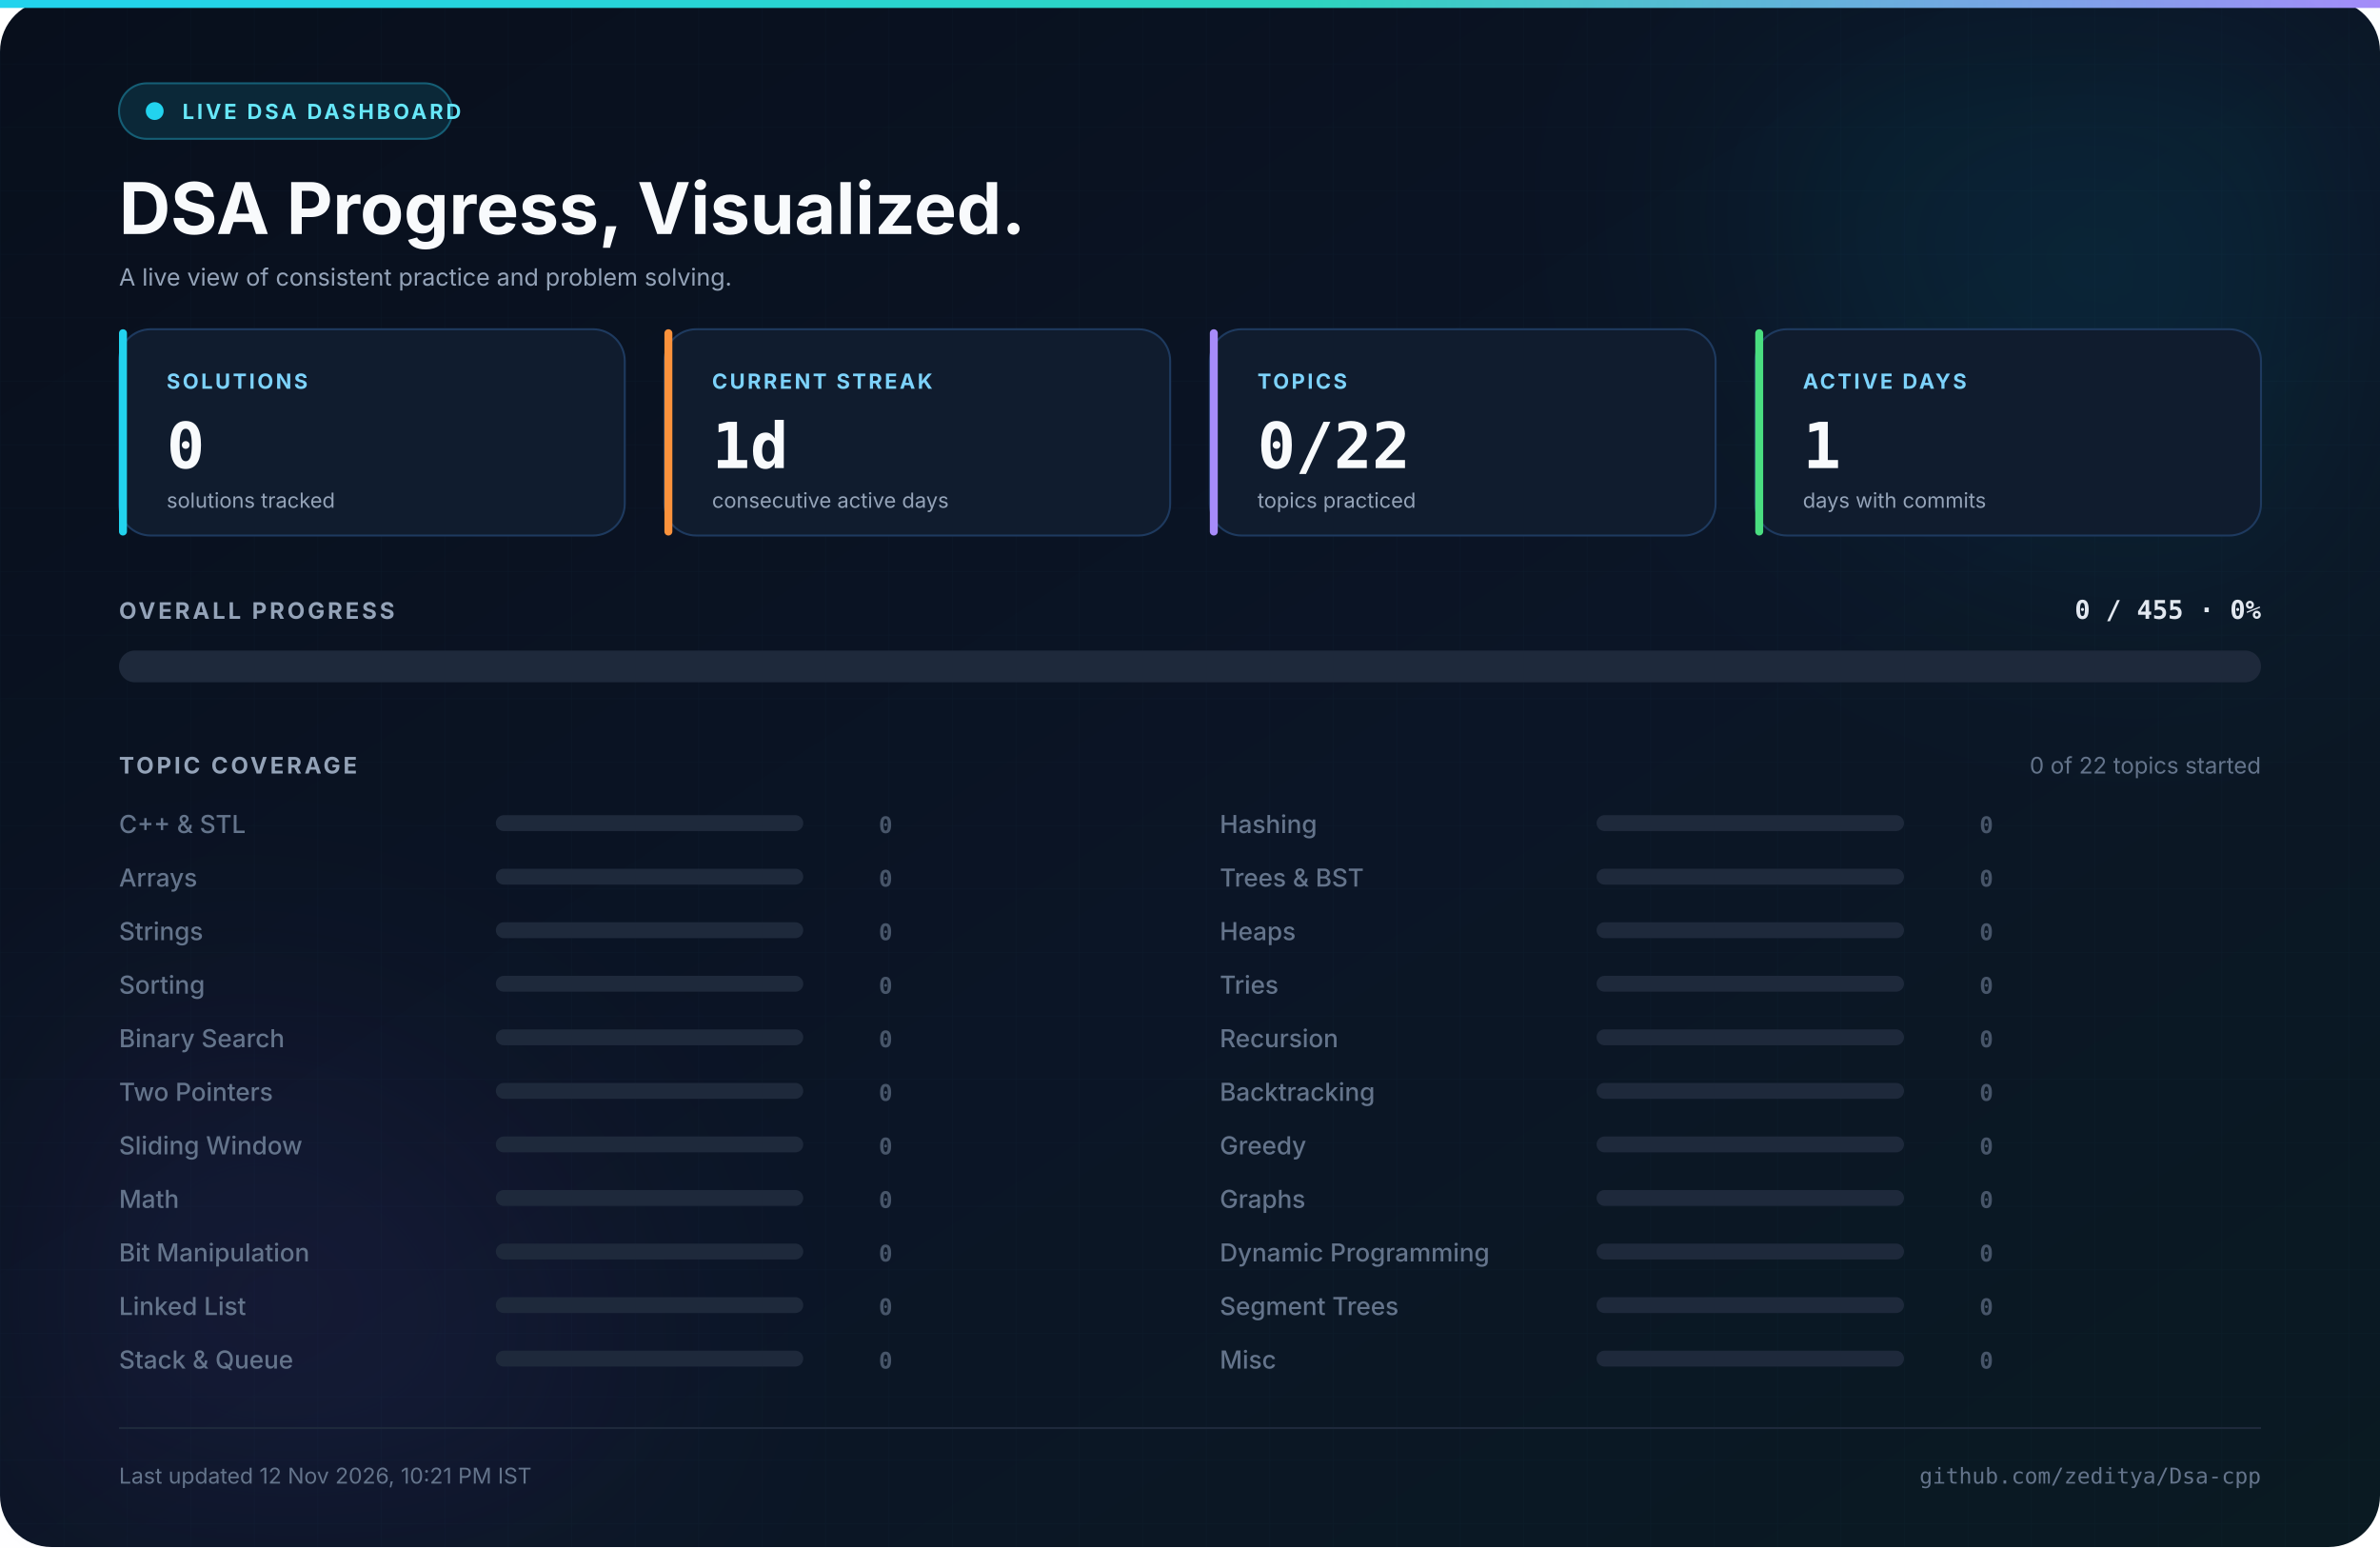
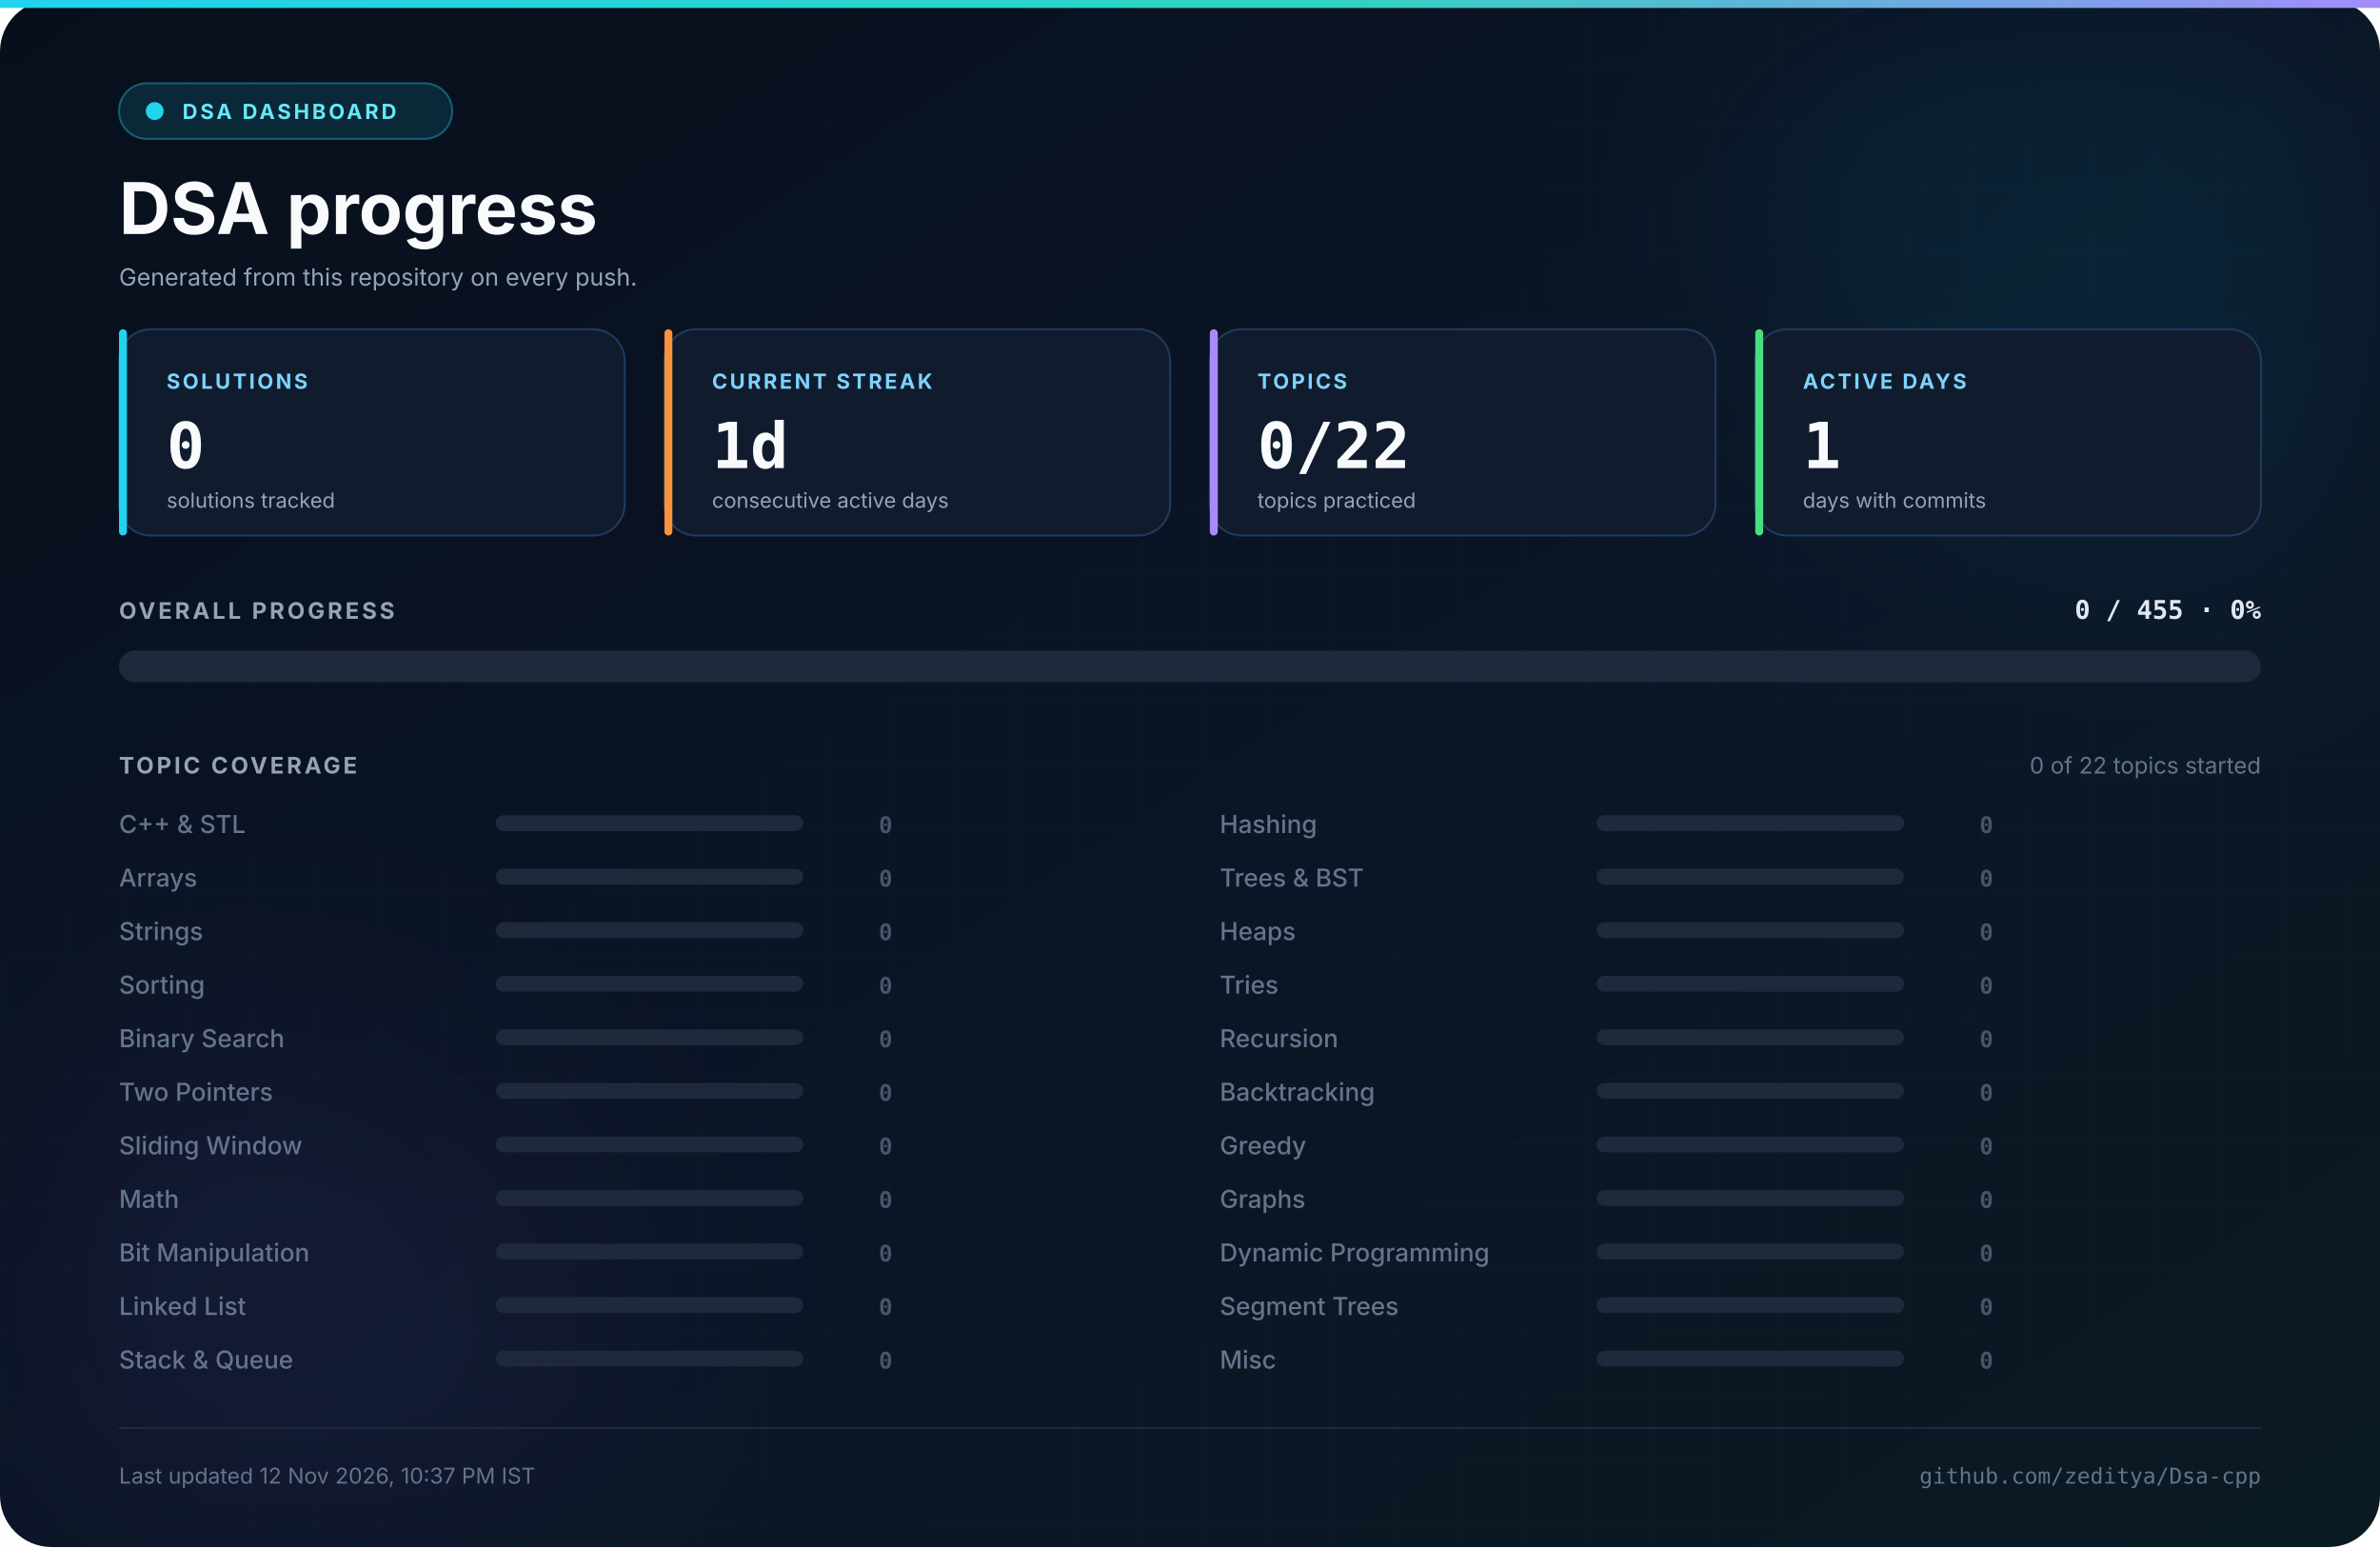
<svg xmlns="http://www.w3.org/2000/svg" width="1200" height="780" viewBox="0 0 1200 780" role="img" aria-label="Live DSA progress dashboard for zeditya">
  <defs>
    <linearGradient id="bg" x1="0" y1="0" x2="1" y2="1">
      <stop offset="0%" stop-color="#080f1c" />
      <stop offset="55%" stop-color="#0b1526" />
      <stop offset="100%" stop-color="#0a1a22" />
    </linearGradient>
    <linearGradient id="accent" x1="0" y1="0" x2="1" y2="0">
      <stop offset="0%" stop-color="#22d3ee" />
      <stop offset="55%" stop-color="#2dd4bf" />
      <stop offset="100%" stop-color="#a78bfa" />
    </linearGradient>
    <linearGradient id="bar" x1="0" y1="0" x2="1" y2="0">
      <stop offset="0%" stop-color="#06b6d4" />
      <stop offset="50%" stop-color="#14b8a6" />
      <stop offset="100%" stop-color="#8b5cf6" />
    </linearGradient>
    <pattern id="grid" width="32" height="32" patternUnits="userSpaceOnUse">
      <path d="M 32 0 L 0 0 0 32" fill="none" stroke="#38bdf8" stroke-width="0.5" />
    </pattern>
    <filter id="blur" x="-50%" y="-50%" width="200%" height="200%">
      <feGaussianBlur stdDeviation="70" />
    </filter>
  </defs>
  <rect width="1200" height="780" rx="26" fill="url(#bg)" />
  <rect width="1200" height="780" rx="26" fill="url(#grid)" opacity="0.035" />
  <rect x="0" y="0" width="1200" height="4" fill="url(#accent)" />
  <circle cx="1080" cy="90" r="190" fill="#06b6d4" opacity="0.10" filter="url(#blur)" />
  <circle cx="120" cy="700" r="180" fill="#8b5cf6" opacity="0.08" filter="url(#blur)" />
  <rect x="60" y="42" width="168" height="28" rx="14" fill="#0b2838" stroke="#155e75" />
  <circle cx="78" cy="56" r="4.5" fill="#22d3ee" />
-   <text x="92" y="60" font-family="Inter, 'Segoe UI', 'Helvetica Neue', Arial, sans-serif" font-size="10.5" font-weight="700" fill="#67e8f9" text-anchor="start" letter-spacing="1.4">LIVE DSA DASHBOARD</text>
-   <text x="60" y="118" font-family="Inter, 'Segoe UI', 'Helvetica Neue', Arial, sans-serif" font-size="36" font-weight="700" fill="#f8fafc" text-anchor="start">DSA Progress, Visualized.</text>
-   <text x="60" y="144" font-family="Inter, 'Segoe UI', 'Helvetica Neue', Arial, sans-serif" font-size="12" font-weight="400" fill="#94a3b8" text-anchor="start">A live view of consistent practice and problem solving.</text>
+   <text x="92" y="60" font-family="Inter, 'Segoe UI', 'Helvetica Neue', Arial, sans-serif" font-size="10.5" font-weight="700" fill="#67e8f9" text-anchor="start" letter-spacing="1.4">DSA DASHBOARD</text>
+   <text x="60" y="118" font-family="Inter, 'Segoe UI', 'Helvetica Neue', Arial, sans-serif" font-size="36" font-weight="700" fill="#f8fafc" text-anchor="start">DSA progress</text>
+   <text x="60" y="144" font-family="Inter, 'Segoe UI', 'Helvetica Neue', Arial, sans-serif" font-size="12" font-weight="400" fill="#94a3b8" text-anchor="start">Generated from this repository on every push.</text>
  <rect x="60" y="166" width="255" height="104" rx="16" fill="#101c2e" stroke="#1e3a5f" stroke-width="1" />
  <rect x="60" y="166" width="4" height="104" rx="2" fill="#22d3ee" />
  <text x="84" y="196" font-family="Inter, 'Segoe UI', 'Helvetica Neue', Arial, sans-serif" font-size="10.5" font-weight="700" fill="#7dd3fc" text-anchor="start" letter-spacing="1.2">SOLUTIONS</text>
  <text x="84" y="236" font-family="'JetBrains Mono', 'Fira Code', 'SFMono-Regular', Consolas, monospace" font-size="32" font-weight="700" fill="#f8fafc" text-anchor="start">0</text>
  <text x="84" y="256" font-family="Inter, 'Segoe UI', 'Helvetica Neue', Arial, sans-serif" font-size="10.5" font-weight="400" fill="#94a3b8" text-anchor="start">solutions tracked</text>
  <rect x="335" y="166" width="255" height="104" rx="16" fill="#101c2e" stroke="#1e3a5f" stroke-width="1" />
  <rect x="335" y="166" width="4" height="104" rx="2" fill="#fb923c" />
  <text x="359" y="196" font-family="Inter, 'Segoe UI', 'Helvetica Neue', Arial, sans-serif" font-size="10.5" font-weight="700" fill="#7dd3fc" text-anchor="start" letter-spacing="1.2">CURRENT STREAK</text>
  <text x="359" y="236" font-family="'JetBrains Mono', 'Fira Code', 'SFMono-Regular', Consolas, monospace" font-size="32" font-weight="700" fill="#f8fafc" text-anchor="start">1d</text>
  <text x="359" y="256" font-family="Inter, 'Segoe UI', 'Helvetica Neue', Arial, sans-serif" font-size="10.5" font-weight="400" fill="#94a3b8" text-anchor="start">consecutive active days</text>
  <rect x="610" y="166" width="255" height="104" rx="16" fill="#101c2e" stroke="#1e3a5f" stroke-width="1" />
  <rect x="610" y="166" width="4" height="104" rx="2" fill="#a78bfa" />
  <text x="634" y="196" font-family="Inter, 'Segoe UI', 'Helvetica Neue', Arial, sans-serif" font-size="10.5" font-weight="700" fill="#7dd3fc" text-anchor="start" letter-spacing="1.2">TOPICS</text>
  <text x="634" y="236" font-family="'JetBrains Mono', 'Fira Code', 'SFMono-Regular', Consolas, monospace" font-size="32" font-weight="700" fill="#f8fafc" text-anchor="start">0/22</text>
  <text x="634" y="256" font-family="Inter, 'Segoe UI', 'Helvetica Neue', Arial, sans-serif" font-size="10.5" font-weight="400" fill="#94a3b8" text-anchor="start">topics practiced</text>
  <rect x="885" y="166" width="255" height="104" rx="16" fill="#101c2e" stroke="#1e3a5f" stroke-width="1" />
  <rect x="885" y="166" width="4" height="104" rx="2" fill="#4ade80" />
  <text x="909" y="196" font-family="Inter, 'Segoe UI', 'Helvetica Neue', Arial, sans-serif" font-size="10.5" font-weight="700" fill="#7dd3fc" text-anchor="start" letter-spacing="1.2">ACTIVE DAYS</text>
  <text x="909" y="236" font-family="'JetBrains Mono', 'Fira Code', 'SFMono-Regular', Consolas, monospace" font-size="32" font-weight="700" fill="#f8fafc" text-anchor="start">1</text>
  <text x="909" y="256" font-family="Inter, 'Segoe UI', 'Helvetica Neue', Arial, sans-serif" font-size="10.5" font-weight="400" fill="#94a3b8" text-anchor="start">days with commits</text>
  <text x="60" y="312" font-family="Inter, 'Segoe UI', 'Helvetica Neue', Arial, sans-serif" font-size="11.5" font-weight="700" fill="#94a3b8" text-anchor="start" letter-spacing="1.4">OVERALL PROGRESS</text>
  <text x="1140" y="312" font-family="'JetBrains Mono', 'Fira Code', 'SFMono-Regular', Consolas, monospace" font-size="13" font-weight="700" fill="#e2e8f0" text-anchor="end">0 / 455  ·  0%</text>
  <rect x="60" y="328" width="1080" height="16" rx="8" fill="#1e293b" />
  <text x="60" y="390" font-family="Inter, 'Segoe UI', 'Helvetica Neue', Arial, sans-serif" font-size="11.5" font-weight="700" fill="#94a3b8" text-anchor="start" letter-spacing="1.4">TOPIC COVERAGE</text>
  <text x="1140" y="390" font-family="Inter, 'Segoe UI', 'Helvetica Neue', Arial, sans-serif" font-size="11.5" font-weight="400" fill="#64748b" text-anchor="end">0 of 22 topics started</text>
  <text x="60" y="420" font-family="Inter, 'Segoe UI', 'Helvetica Neue', Arial, sans-serif" font-size="12.5" font-weight="500" fill="#64748b" text-anchor="start">C++ &amp; STL</text>
  <rect x="250" y="411" width="155" height="8" rx="4" fill="#1e293b" />
  <text x="450" y="420" font-family="'JetBrains Mono', 'Fira Code', 'SFMono-Regular', Consolas, monospace" font-size="11.5" font-weight="700" fill="#475569" text-anchor="end">0</text>
  <text x="60" y="447" font-family="Inter, 'Segoe UI', 'Helvetica Neue', Arial, sans-serif" font-size="12.5" font-weight="500" fill="#64748b" text-anchor="start">Arrays</text>
  <rect x="250" y="438" width="155" height="8" rx="4" fill="#1e293b" />
  <text x="450" y="447" font-family="'JetBrains Mono', 'Fira Code', 'SFMono-Regular', Consolas, monospace" font-size="11.5" font-weight="700" fill="#475569" text-anchor="end">0</text>
  <text x="60" y="474" font-family="Inter, 'Segoe UI', 'Helvetica Neue', Arial, sans-serif" font-size="12.5" font-weight="500" fill="#64748b" text-anchor="start">Strings</text>
  <rect x="250" y="465" width="155" height="8" rx="4" fill="#1e293b" />
  <text x="450" y="474" font-family="'JetBrains Mono', 'Fira Code', 'SFMono-Regular', Consolas, monospace" font-size="11.5" font-weight="700" fill="#475569" text-anchor="end">0</text>
  <text x="60" y="501" font-family="Inter, 'Segoe UI', 'Helvetica Neue', Arial, sans-serif" font-size="12.5" font-weight="500" fill="#64748b" text-anchor="start">Sorting</text>
  <rect x="250" y="492" width="155" height="8" rx="4" fill="#1e293b" />
  <text x="450" y="501" font-family="'JetBrains Mono', 'Fira Code', 'SFMono-Regular', Consolas, monospace" font-size="11.5" font-weight="700" fill="#475569" text-anchor="end">0</text>
  <text x="60" y="528" font-family="Inter, 'Segoe UI', 'Helvetica Neue', Arial, sans-serif" font-size="12.5" font-weight="500" fill="#64748b" text-anchor="start">Binary Search</text>
  <rect x="250" y="519" width="155" height="8" rx="4" fill="#1e293b" />
  <text x="450" y="528" font-family="'JetBrains Mono', 'Fira Code', 'SFMono-Regular', Consolas, monospace" font-size="11.5" font-weight="700" fill="#475569" text-anchor="end">0</text>
  <text x="60" y="555" font-family="Inter, 'Segoe UI', 'Helvetica Neue', Arial, sans-serif" font-size="12.5" font-weight="500" fill="#64748b" text-anchor="start">Two Pointers</text>
  <rect x="250" y="546" width="155" height="8" rx="4" fill="#1e293b" />
  <text x="450" y="555" font-family="'JetBrains Mono', 'Fira Code', 'SFMono-Regular', Consolas, monospace" font-size="11.5" font-weight="700" fill="#475569" text-anchor="end">0</text>
  <text x="60" y="582" font-family="Inter, 'Segoe UI', 'Helvetica Neue', Arial, sans-serif" font-size="12.5" font-weight="500" fill="#64748b" text-anchor="start">Sliding Window</text>
  <rect x="250" y="573" width="155" height="8" rx="4" fill="#1e293b" />
  <text x="450" y="582" font-family="'JetBrains Mono', 'Fira Code', 'SFMono-Regular', Consolas, monospace" font-size="11.5" font-weight="700" fill="#475569" text-anchor="end">0</text>
  <text x="60" y="609" font-family="Inter, 'Segoe UI', 'Helvetica Neue', Arial, sans-serif" font-size="12.5" font-weight="500" fill="#64748b" text-anchor="start">Math</text>
  <rect x="250" y="600" width="155" height="8" rx="4" fill="#1e293b" />
  <text x="450" y="609" font-family="'JetBrains Mono', 'Fira Code', 'SFMono-Regular', Consolas, monospace" font-size="11.5" font-weight="700" fill="#475569" text-anchor="end">0</text>
  <text x="60" y="636" font-family="Inter, 'Segoe UI', 'Helvetica Neue', Arial, sans-serif" font-size="12.5" font-weight="500" fill="#64748b" text-anchor="start">Bit Manipulation</text>
  <rect x="250" y="627" width="155" height="8" rx="4" fill="#1e293b" />
  <text x="450" y="636" font-family="'JetBrains Mono', 'Fira Code', 'SFMono-Regular', Consolas, monospace" font-size="11.5" font-weight="700" fill="#475569" text-anchor="end">0</text>
  <text x="60" y="663" font-family="Inter, 'Segoe UI', 'Helvetica Neue', Arial, sans-serif" font-size="12.5" font-weight="500" fill="#64748b" text-anchor="start">Linked List</text>
  <rect x="250" y="654" width="155" height="8" rx="4" fill="#1e293b" />
  <text x="450" y="663" font-family="'JetBrains Mono', 'Fira Code', 'SFMono-Regular', Consolas, monospace" font-size="11.5" font-weight="700" fill="#475569" text-anchor="end">0</text>
  <text x="60" y="690" font-family="Inter, 'Segoe UI', 'Helvetica Neue', Arial, sans-serif" font-size="12.5" font-weight="500" fill="#64748b" text-anchor="start">Stack &amp; Queue</text>
  <rect x="250" y="681" width="155" height="8" rx="4" fill="#1e293b" />
  <text x="450" y="690" font-family="'JetBrains Mono', 'Fira Code', 'SFMono-Regular', Consolas, monospace" font-size="11.5" font-weight="700" fill="#475569" text-anchor="end">0</text>
  <text x="615" y="420" font-family="Inter, 'Segoe UI', 'Helvetica Neue', Arial, sans-serif" font-size="12.5" font-weight="500" fill="#64748b" text-anchor="start">Hashing</text>
  <rect x="805" y="411" width="155" height="8" rx="4" fill="#1e293b" />
  <text x="1005" y="420" font-family="'JetBrains Mono', 'Fira Code', 'SFMono-Regular', Consolas, monospace" font-size="11.5" font-weight="700" fill="#475569" text-anchor="end">0</text>
  <text x="615" y="447" font-family="Inter, 'Segoe UI', 'Helvetica Neue', Arial, sans-serif" font-size="12.5" font-weight="500" fill="#64748b" text-anchor="start">Trees &amp; BST</text>
  <rect x="805" y="438" width="155" height="8" rx="4" fill="#1e293b" />
  <text x="1005" y="447" font-family="'JetBrains Mono', 'Fira Code', 'SFMono-Regular', Consolas, monospace" font-size="11.5" font-weight="700" fill="#475569" text-anchor="end">0</text>
  <text x="615" y="474" font-family="Inter, 'Segoe UI', 'Helvetica Neue', Arial, sans-serif" font-size="12.5" font-weight="500" fill="#64748b" text-anchor="start">Heaps</text>
  <rect x="805" y="465" width="155" height="8" rx="4" fill="#1e293b" />
  <text x="1005" y="474" font-family="'JetBrains Mono', 'Fira Code', 'SFMono-Regular', Consolas, monospace" font-size="11.5" font-weight="700" fill="#475569" text-anchor="end">0</text>
  <text x="615" y="501" font-family="Inter, 'Segoe UI', 'Helvetica Neue', Arial, sans-serif" font-size="12.5" font-weight="500" fill="#64748b" text-anchor="start">Tries</text>
  <rect x="805" y="492" width="155" height="8" rx="4" fill="#1e293b" />
  <text x="1005" y="501" font-family="'JetBrains Mono', 'Fira Code', 'SFMono-Regular', Consolas, monospace" font-size="11.5" font-weight="700" fill="#475569" text-anchor="end">0</text>
  <text x="615" y="528" font-family="Inter, 'Segoe UI', 'Helvetica Neue', Arial, sans-serif" font-size="12.5" font-weight="500" fill="#64748b" text-anchor="start">Recursion</text>
  <rect x="805" y="519" width="155" height="8" rx="4" fill="#1e293b" />
  <text x="1005" y="528" font-family="'JetBrains Mono', 'Fira Code', 'SFMono-Regular', Consolas, monospace" font-size="11.5" font-weight="700" fill="#475569" text-anchor="end">0</text>
  <text x="615" y="555" font-family="Inter, 'Segoe UI', 'Helvetica Neue', Arial, sans-serif" font-size="12.5" font-weight="500" fill="#64748b" text-anchor="start">Backtracking</text>
  <rect x="805" y="546" width="155" height="8" rx="4" fill="#1e293b" />
  <text x="1005" y="555" font-family="'JetBrains Mono', 'Fira Code', 'SFMono-Regular', Consolas, monospace" font-size="11.5" font-weight="700" fill="#475569" text-anchor="end">0</text>
  <text x="615" y="582" font-family="Inter, 'Segoe UI', 'Helvetica Neue', Arial, sans-serif" font-size="12.5" font-weight="500" fill="#64748b" text-anchor="start">Greedy</text>
  <rect x="805" y="573" width="155" height="8" rx="4" fill="#1e293b" />
  <text x="1005" y="582" font-family="'JetBrains Mono', 'Fira Code', 'SFMono-Regular', Consolas, monospace" font-size="11.5" font-weight="700" fill="#475569" text-anchor="end">0</text>
  <text x="615" y="609" font-family="Inter, 'Segoe UI', 'Helvetica Neue', Arial, sans-serif" font-size="12.5" font-weight="500" fill="#64748b" text-anchor="start">Graphs</text>
  <rect x="805" y="600" width="155" height="8" rx="4" fill="#1e293b" />
  <text x="1005" y="609" font-family="'JetBrains Mono', 'Fira Code', 'SFMono-Regular', Consolas, monospace" font-size="11.5" font-weight="700" fill="#475569" text-anchor="end">0</text>
  <text x="615" y="636" font-family="Inter, 'Segoe UI', 'Helvetica Neue', Arial, sans-serif" font-size="12.5" font-weight="500" fill="#64748b" text-anchor="start">Dynamic Programming</text>
  <rect x="805" y="627" width="155" height="8" rx="4" fill="#1e293b" />
  <text x="1005" y="636" font-family="'JetBrains Mono', 'Fira Code', 'SFMono-Regular', Consolas, monospace" font-size="11.5" font-weight="700" fill="#475569" text-anchor="end">0</text>
  <text x="615" y="663" font-family="Inter, 'Segoe UI', 'Helvetica Neue', Arial, sans-serif" font-size="12.5" font-weight="500" fill="#64748b" text-anchor="start">Segment Trees</text>
  <rect x="805" y="654" width="155" height="8" rx="4" fill="#1e293b" />
  <text x="1005" y="663" font-family="'JetBrains Mono', 'Fira Code', 'SFMono-Regular', Consolas, monospace" font-size="11.5" font-weight="700" fill="#475569" text-anchor="end">0</text>
  <text x="615" y="690" font-family="Inter, 'Segoe UI', 'Helvetica Neue', Arial, sans-serif" font-size="12.5" font-weight="500" fill="#64748b" text-anchor="start">Misc</text>
  <rect x="805" y="681" width="155" height="8" rx="4" fill="#1e293b" />
  <text x="1005" y="690" font-family="'JetBrains Mono', 'Fira Code', 'SFMono-Regular', Consolas, monospace" font-size="11.5" font-weight="700" fill="#475569" text-anchor="end">0</text>
  <line x1="60" y1="720" x2="1140" y2="720" stroke="#1e293b" stroke-width="1" />
-   <text x="60" y="748" font-family="Inter, 'Segoe UI', 'Helvetica Neue', Arial, sans-serif" font-size="11" font-weight="400" fill="#64748b" text-anchor="start">Last updated 12 Nov 2026, 10:21 PM IST</text>
+   <text x="60" y="748" font-family="Inter, 'Segoe UI', 'Helvetica Neue', Arial, sans-serif" font-size="11" font-weight="400" fill="#64748b" text-anchor="start">Last updated 12 Nov 2026, 10:37 PM IST</text>
  <text x="1140" y="748" font-family="'JetBrains Mono', 'Fira Code', 'SFMono-Regular', Consolas, monospace" font-size="11" font-weight="400" fill="#64748b" text-anchor="end">github.com/zeditya/Dsa-cpp</text>
</svg>
